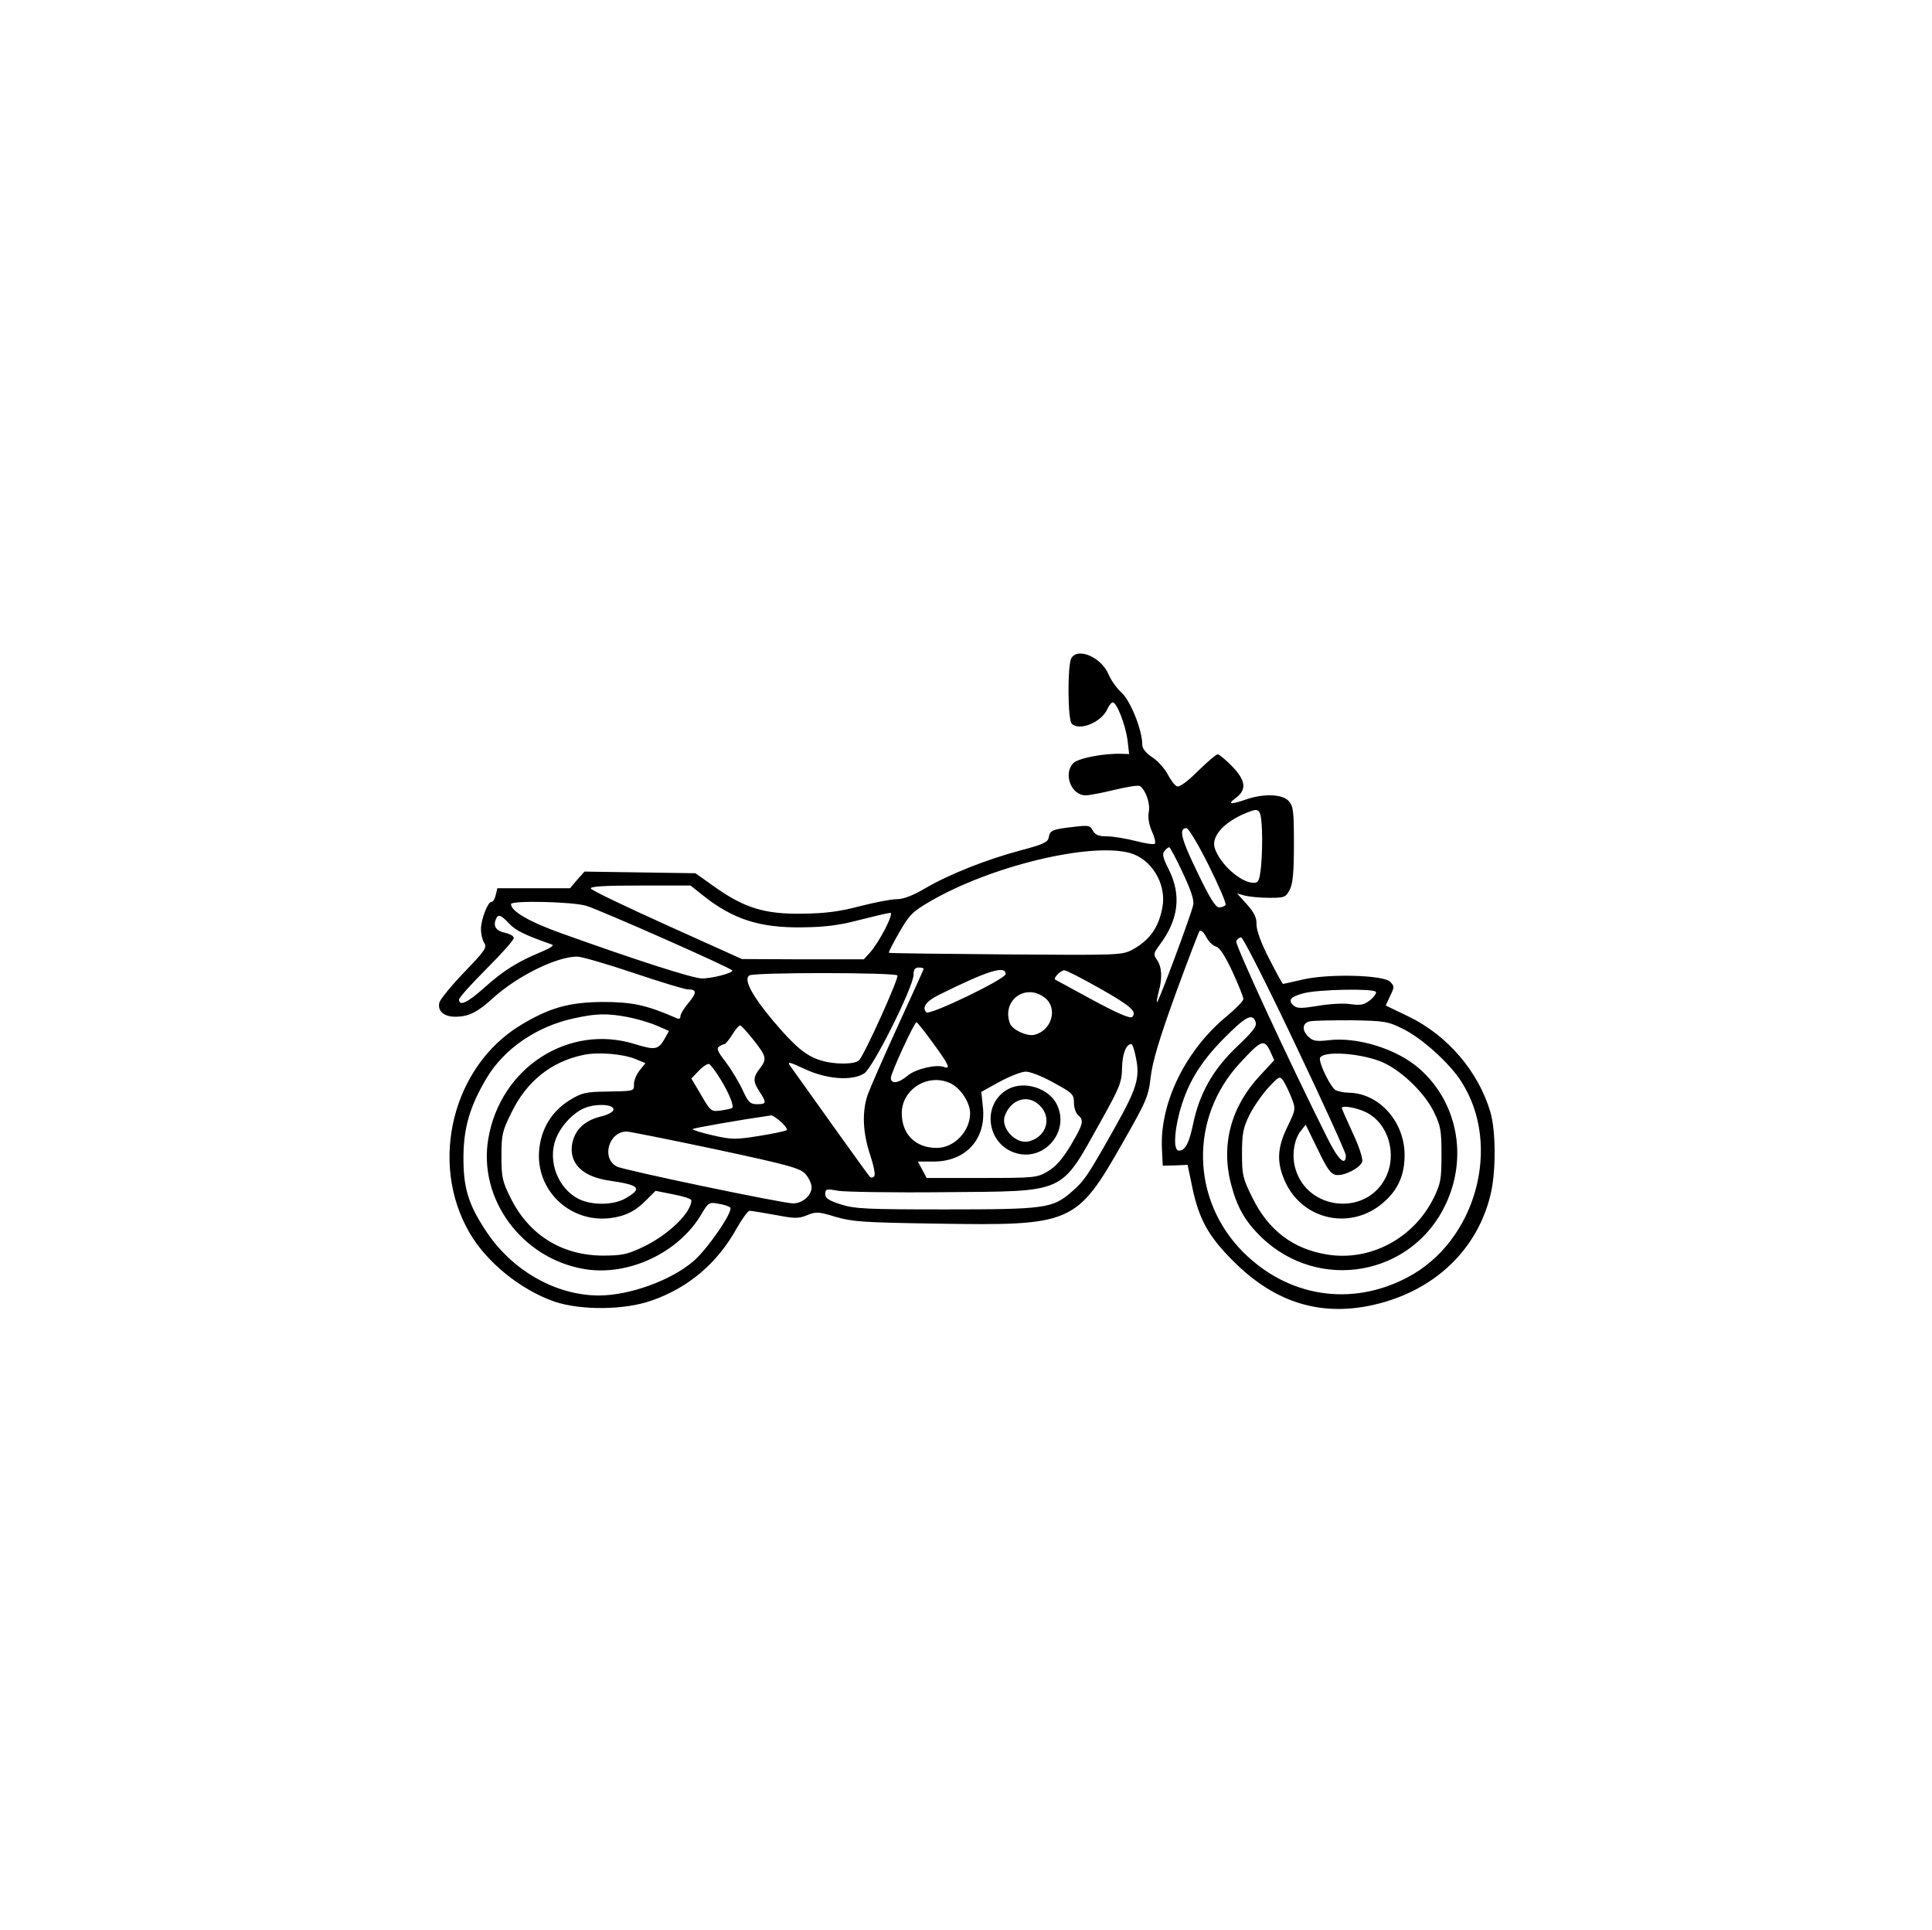
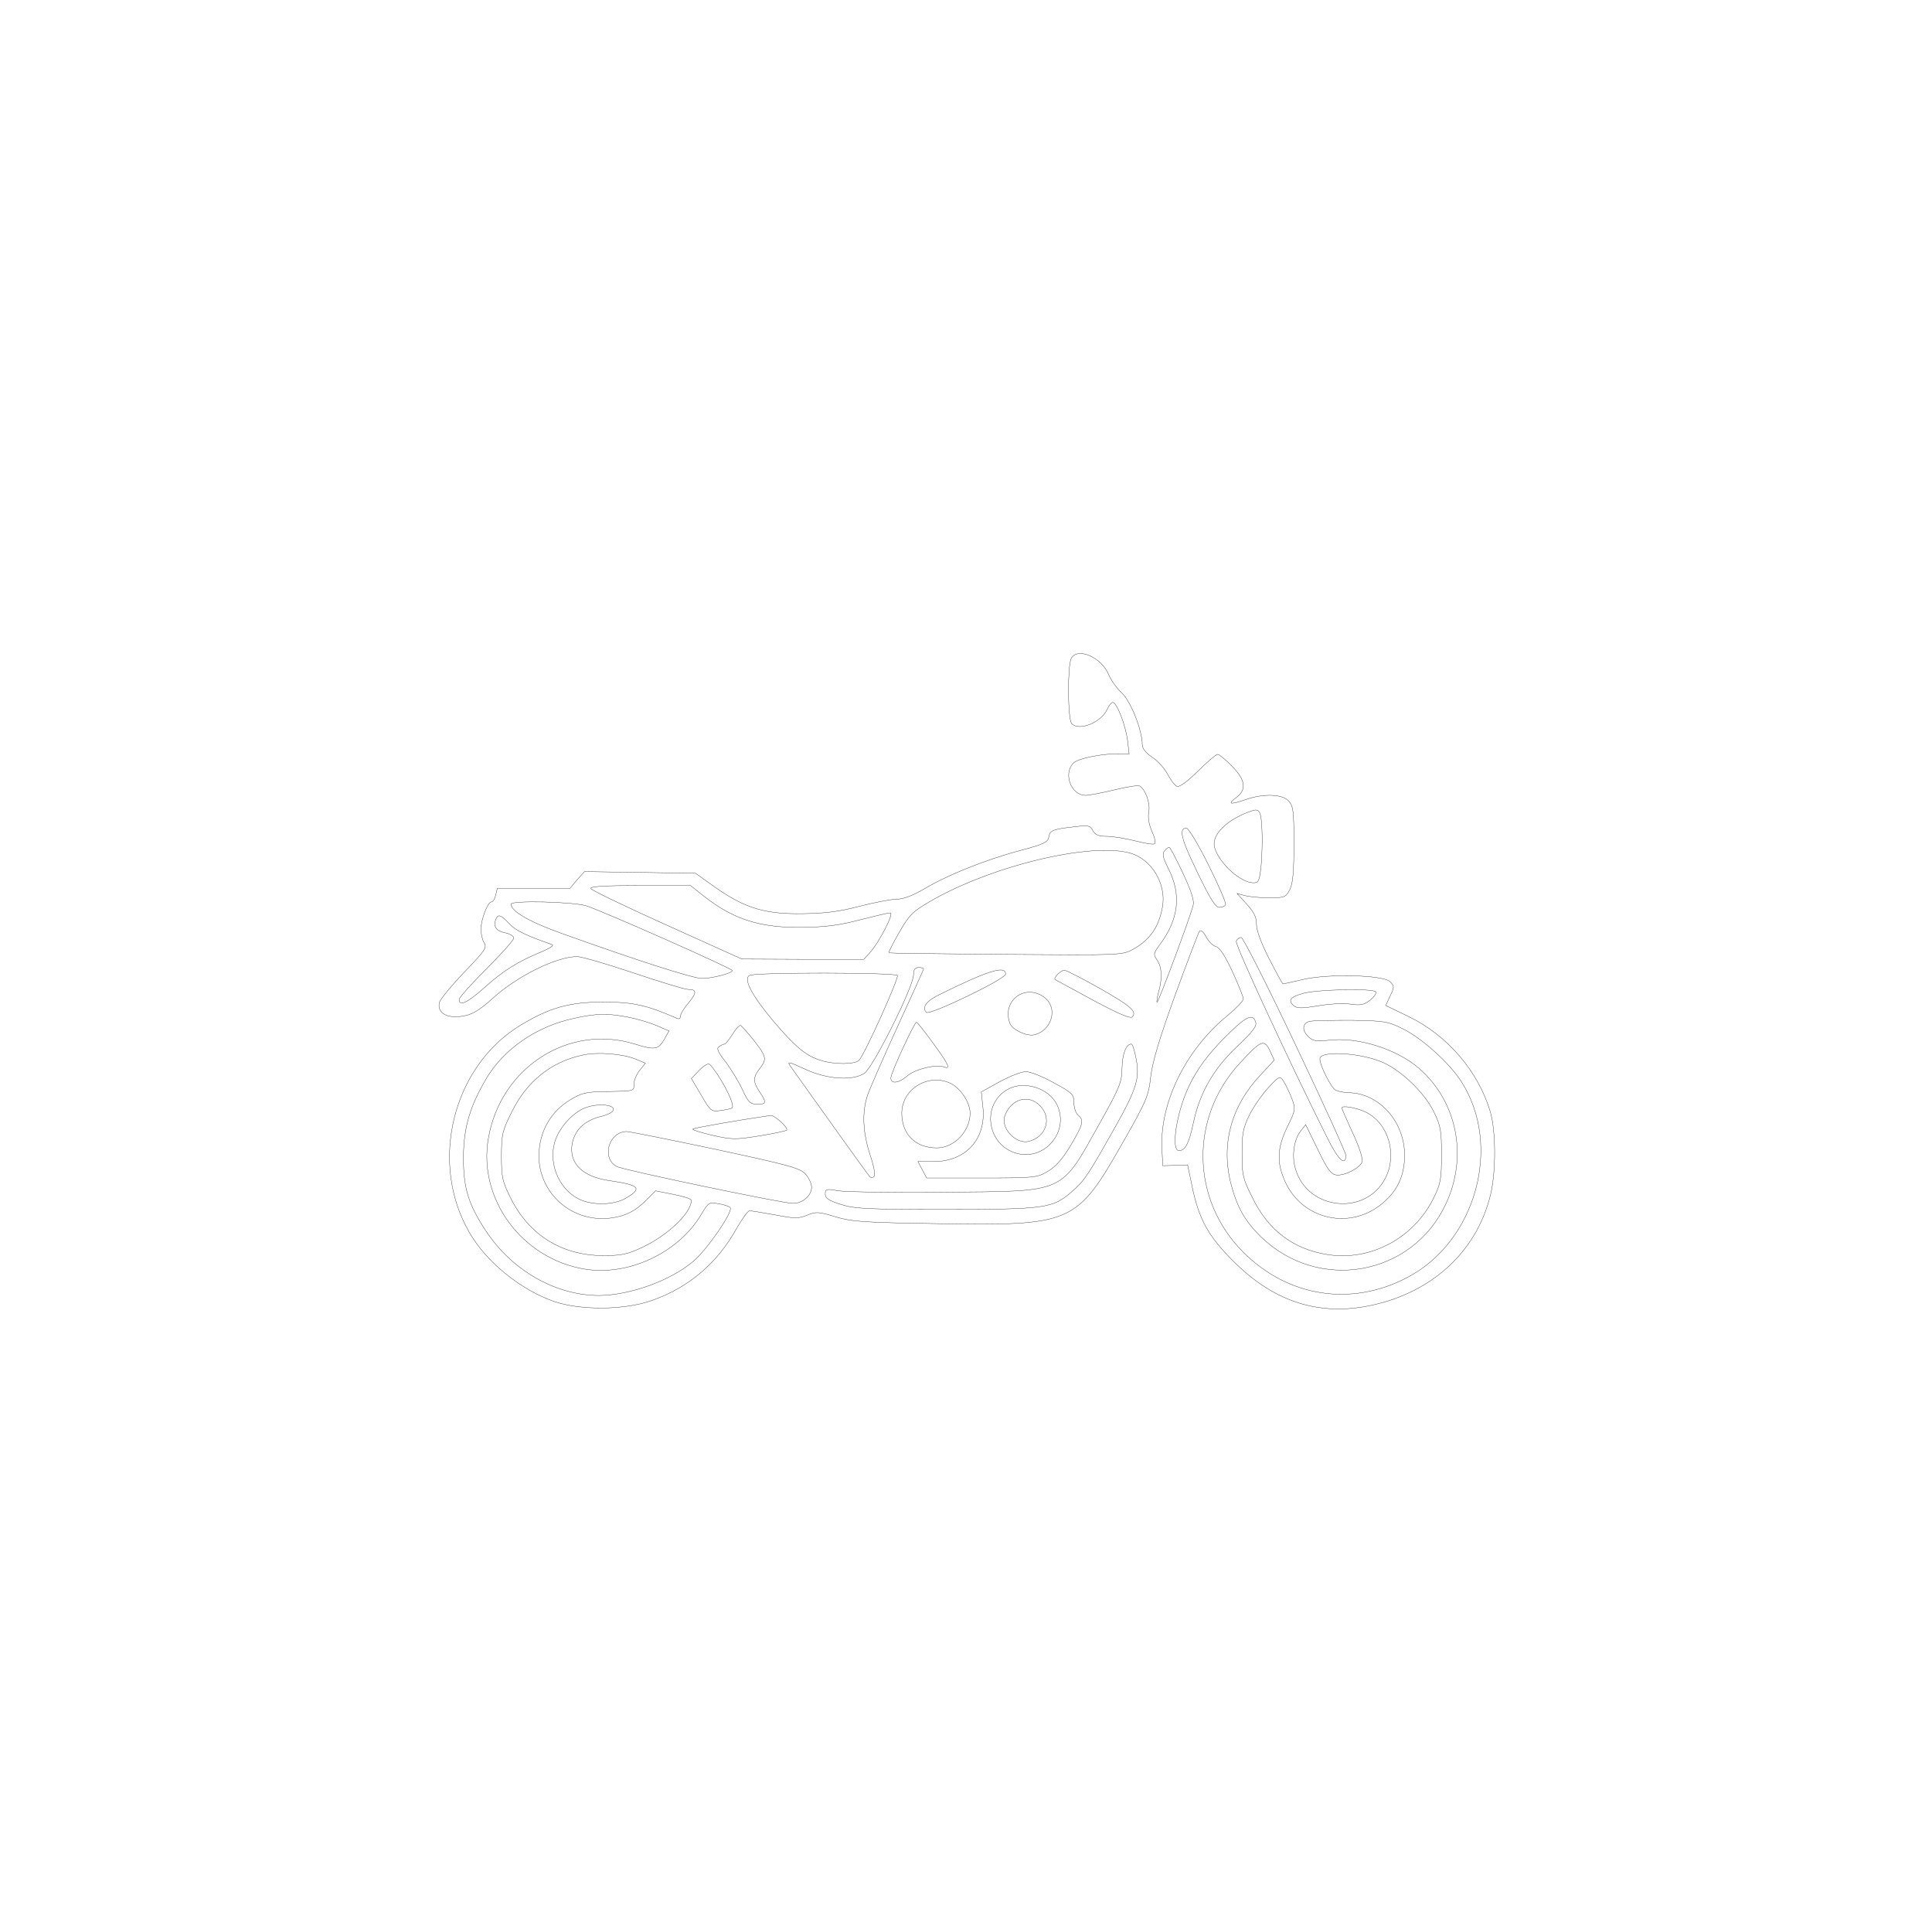
<svg xmlns="http://www.w3.org/2000/svg" version="1.0" width="707pt" height="706pt" viewBox="0 0 707 706" preserveAspectRatio="xMidYMid meet">
-   <g transform="translate(0,706) scale(0.1,-0.1)" fill="#000000" stroke="none">
+   <g transform="translate(0,706) scale(0.1,-0.1)" fill="none" stroke="#000000">
    <path d="M3920 4651 c-14 -28 -13 -224 2 -239 28 -28 108 5 130 53 6 14 15 25 20 25 15 0 46 -81 54 -137 l6 -52 -28 1 c-65 2 -158 -16 -176 -34 -38 -38 -9 -118 45 -118 12 0 60 9 105 20 46 11 88 18 93 14 21 -13 39 -64 33 -94 -4 -20 0 -45 11 -71 10 -21 15 -42 11 -46 -4 -4 -35 1 -70 10 -36 9 -83 17 -105 17 -31 0 -43 5 -52 21 -10 19 -16 20 -67 14 -80 -9 -90 -13 -94 -38 -3 -18 -18 -26 -102 -48 -127 -34 -263 -88 -350 -139 -46 -27 -80 -40 -105 -40 -20 0 -81 -12 -136 -26 -76 -20 -127 -26 -210 -27 -137 -2 -210 21 -317 96 l-73 52 -203 3 -203 3 -27 -30 -26 -31 -133 0 -133 0 -6 -25 c-3 -14 -10 -25 -16 -25 -13 0 -38 -64 -38 -100 0 -17 5 -39 12 -50 11 -17 2 -29 -73 -107 -47 -49 -88 -99 -91 -111 -8 -30 16 -52 57 -52 51 0 82 16 141 70 88 79 231 150 306 150 16 0 109 -27 207 -60 98 -33 187 -60 198 -60 33 0 34 -11 3 -49 -17 -19 -30 -42 -30 -49 0 -10 -6 -12 -17 -6 -108 47 -160 58 -268 58 -123 -1 -194 -21 -300 -85 -249 -151 -336 -503 -187 -759 62 -108 187 -209 310 -252 97 -33 258 -32 358 4 134 47 239 136 310 264 20 35 41 64 47 64 6 0 48 -7 93 -15 73 -14 86 -14 118 -1 32 13 41 13 103 -6 61 -18 101 -21 370 -25 497 -8 512 -2 682 297 88 154 94 170 102 241 7 56 31 137 90 300 45 123 85 228 89 233 5 4 15 -5 24 -22 8 -16 24 -32 35 -35 14 -3 34 -34 61 -92 22 -48 40 -93 40 -100 0 -7 -26 -34 -57 -60 -153 -124 -249 -319 -241 -487 l3 -63 45 1 46 2 16 -77 c25 -122 60 -185 153 -277 155 -155 329 -205 529 -154 212 54 364 202 411 401 20 85 19 231 -1 300 -44 149 -157 281 -300 350 l-83 40 16 35 c16 32 16 36 0 52 -25 25 -226 30 -320 8 -38 -9 -70 -16 -72 -16 -2 0 -25 42 -51 93 -30 58 -46 104 -46 125 1 24 -8 43 -35 73 l-36 40 29 -8 c16 -4 56 -8 89 -8 56 0 60 2 75 30 11 22 15 64 15 166 0 121 -2 139 -19 158 -23 26 -92 28 -156 6 -58 -20 -70 -18 -37 6 40 30 36 64 -15 116 -23 24 -47 43 -52 43 -6 0 -38 -28 -72 -61 -38 -38 -68 -60 -77 -56 -8 3 -23 23 -34 44 -11 21 -36 49 -56 62 -24 16 -37 32 -37 47 0 52 -42 158 -75 189 -18 16 -40 47 -48 67 -27 64 -114 101 -137 59z m698 -627 c2 -38 0 -97 -3 -131 -6 -56 -9 -63 -28 -63 -47 0 -124 70 -142 128 -14 46 44 104 135 135 29 10 35 0 38 -69z m-195 -130 c37 -74 65 -139 62 -145 -4 -5 -14 -9 -24 -9 -13 0 -35 36 -80 130 -60 123 -68 160 -39 160 7 0 44 -61 81 -136z m-94 -29 c31 -67 42 -100 37 -118 -10 -42 -128 -358 -132 -354 -2 2 1 19 6 38 14 49 12 91 -6 117 -14 20 -13 24 9 54 70 93 81 183 34 277 -21 41 -25 57 -16 67 6 8 14 14 18 14 3 -1 26 -43 50 -95z m-194 74 c79 -22 134 -113 119 -197 -13 -75 -47 -122 -109 -156 -39 -21 -47 -21 -465 -18 -233 2 -426 4 -427 6 -2 2 15 35 38 75 36 63 49 76 111 112 222 130 587 218 733 178z m-1559 -158 c108 -85 205 -116 359 -114 84 1 134 7 210 27 55 14 106 26 113 26 15 0 -40 -107 -75 -146 l-22 -24 -223 0 -223 1 -275 124 c-151 68 -276 128 -278 134 -3 8 53 11 181 11 l184 0 49 -39z m-431 -35 c57 -18 534 -229 535 -237 0 -10 -75 -29 -111 -29 -33 0 -247 69 -514 165 -118 42 -185 81 -185 107 0 14 223 9 275 -6z m-282 -65 c23 -25 57 -42 157 -77 9 -3 -8 -14 -42 -28 -82 -34 -136 -67 -206 -130 -61 -55 -92 -69 -92 -43 0 7 45 57 100 112 55 55 100 105 100 113 0 7 -14 15 -31 19 -32 6 -45 23 -35 48 8 22 18 19 49 -14z m2877 -442 c102 -214 185 -397 185 -406 0 -43 -28 -17 -68 64 -136 271 -338 707 -333 719 3 8 11 14 18 14 7 0 96 -176 198 -391z m-1360 276 c0 -2 -43 -97 -95 -210 -52 -114 -101 -226 -110 -251 -21 -63 -18 -137 9 -219 14 -42 20 -74 15 -79 -6 -6 -12 -6 -17 0 -7 7 -200 277 -291 405 -11 16 -3 14 53 -12 81 -38 175 -45 219 -16 32 21 179 315 180 360 0 19 5 27 19 27 10 0 18 -2 18 -5z m300 -19 c0 -18 -278 -152 -290 -140 -17 17 -2 40 44 63 181 90 246 110 246 77z m344 -52 c115 -65 138 -86 119 -105 -7 -7 -57 15 -144 62 -74 40 -136 74 -138 75 -7 6 21 34 34 34 7 0 65 -30 129 -66z m-740 47 c6 -10 -119 -287 -140 -310 -15 -16 -91 -17 -143 0 -53 17 -92 50 -171 143 -78 93 -110 153 -88 167 18 12 535 11 542 0z m1751 -60 c3 -5 -7 -19 -22 -31 -22 -17 -35 -19 -71 -14 -24 4 -77 1 -118 -6 -60 -10 -77 -10 -89 0 -24 20 -13 33 36 46 53 14 255 18 264 5z m-1211 -22 c48 -38 25 -119 -38 -135 -28 -7 -81 18 -90 41 -32 84 57 150 128 94z m-1528 -70 c32 -6 80 -20 106 -31 l46 -20 -16 -29 c-23 -40 -35 -42 -109 -19 -242 75 -492 -86 -536 -346 -38 -220 122 -438 350 -477 161 -28 347 59 430 201 25 42 28 44 61 38 19 -3 39 -9 44 -14 13 -13 -84 -154 -135 -197 -82 -70 -231 -124 -344 -125 -159 0 -320 91 -416 238 -64 97 -82 158 -81 272 1 107 25 185 85 286 65 108 184 189 319 218 81 18 121 19 196 5z m2299 -19 c5 -15 -11 -35 -70 -91 -86 -82 -136 -170 -159 -282 -15 -71 -29 -97 -52 -97 -19 0 -18 60 1 135 28 107 74 184 161 273 83 84 108 97 119 62z m538 -24 c69 -33 173 -127 215 -194 150 -234 53 -585 -198 -716 -205 -108 -436 -72 -601 93 -191 192 -196 492 -12 691 78 85 89 89 110 46 l16 -35 -50 -54 c-108 -114 -146 -255 -108 -400 22 -84 51 -135 109 -192 211 -205 554 -144 677 120 81 173 42 373 -97 495 -82 72 -226 117 -332 104 -43 -5 -57 -3 -72 11 -27 24 -25 52 3 58 12 3 81 4 152 4 121 -2 134 -4 188 -31z m-1719 -52 c58 -79 66 -97 41 -88 -28 11 -105 -7 -134 -32 -33 -28 -61 -31 -61 -8 0 18 86 204 94 204 2 0 30 -34 60 -76z m-655 9 c46 -59 48 -68 21 -103 -25 -32 -25 -48 0 -85 26 -40 25 -45 -9 -45 -26 0 -33 7 -54 53 -13 28 -41 74 -61 101 -30 38 -35 51 -24 57 7 5 16 9 20 9 3 0 16 16 28 35 12 20 26 35 30 33 4 -2 26 -26 49 -55z m1398 -64 c15 -73 3 -112 -78 -256 -99 -176 -112 -195 -159 -235 -68 -59 -97 -63 -460 -63 -287 0 -332 2 -382 18 -45 14 -58 23 -58 38 0 19 4 20 48 12 26 -4 200 -7 387 -5 452 4 423 -9 572 257 71 127 78 145 79 197 1 52 15 88 34 88 4 0 12 -23 17 -51z m-1831 -4 l36 -15 -21 -26 c-12 -15 -21 -37 -21 -50 0 -27 4 -26 -106 -28 -71 -1 -86 -5 -129 -31 -66 -41 -105 -105 -112 -183 -13 -146 111 -266 259 -249 57 7 94 26 135 68 l32 32 65 -13 c36 -7 66 -16 66 -22 0 -45 -86 -128 -178 -171 -57 -27 -77 -31 -147 -31 -150 1 -270 76 -337 212 -30 60 -33 76 -33 152 0 79 3 92 38 162 55 112 145 184 261 208 53 12 146 4 192 -15z m2722 -7 c71 -26 163 -112 199 -186 25 -51 28 -68 28 -157 0 -89 -3 -106 -28 -157 -73 -149 -233 -234 -391 -208 -124 20 -215 89 -273 208 -35 70 -38 83 -38 161 0 73 4 94 27 141 15 30 46 75 69 100 39 42 42 44 55 26 7 -11 21 -39 30 -62 16 -42 16 -43 -15 -107 -38 -78 -40 -132 -7 -203 65 -139 240 -176 357 -75 54 46 79 100 79 175 0 122 -93 226 -204 228 -17 0 -39 5 -48 9 -17 9 -58 90 -58 115 0 29 131 24 218 -8z m-2410 -69 c31 -51 49 -96 41 -103 -2 -2 -20 -6 -40 -9 -36 -5 -38 -4 -73 56 l-36 61 27 28 c15 16 32 27 38 25 5 -2 25 -28 43 -58z m1217 -10 c70 -38 75 -43 75 -74 0 -18 7 -38 15 -45 23 -19 19 -33 -27 -111 -30 -50 -55 -78 -84 -95 -39 -23 -48 -24 -242 -24 l-201 0 -16 30 -16 30 57 0 c118 0 193 82 181 198 l-6 57 67 37 c37 20 80 37 95 37 15 1 61 -17 102 -40z m-374 -4 c36 -19 69 -70 69 -108 0 -66 -58 -127 -122 -127 -78 0 -128 50 -128 127 0 90 100 149 181 108z m-1236 -94 c0 -9 -19 -20 -50 -27 -57 -15 -91 -48 -101 -98 -13 -72 37 -122 138 -136 109 -16 120 -28 58 -64 -44 -26 -123 -27 -172 -3 -76 38 -115 139 -84 220 19 49 67 100 111 115 42 15 100 11 100 -7z m2755 -11 c81 -41 114 -154 70 -240 -71 -140 -284 -119 -329 32 -15 48 -6 109 19 140 l18 23 44 -90 c35 -73 48 -91 68 -94 30 -4 88 26 95 49 3 10 -12 57 -35 105 -22 48 -40 89 -40 91 0 11 56 1 90 -16z m-2143 -34 c15 -13 25 -27 22 -31 -4 -3 -49 -13 -100 -21 -87 -14 -100 -14 -171 2 -43 10 -75 20 -73 23 4 4 169 33 287 50 4 1 20 -10 35 -23z m-239 -101 c271 -58 310 -69 330 -91 12 -14 22 -35 22 -48 0 -30 -33 -59 -68 -59 -37 0 -622 122 -645 135 -57 30 -30 127 36 128 9 0 155 -29 325 -65z" />
    <path d="M3689 3075 c-99 -54 -79 -205 32 -235 104 -28 195 83 146 180 -30 59 -119 87 -178 55z m116 -60 c46 -45 24 -115 -40 -131 -47 -12 -104 48 -88 93 22 62 86 81 128 38z" />
  </g>
</svg>
